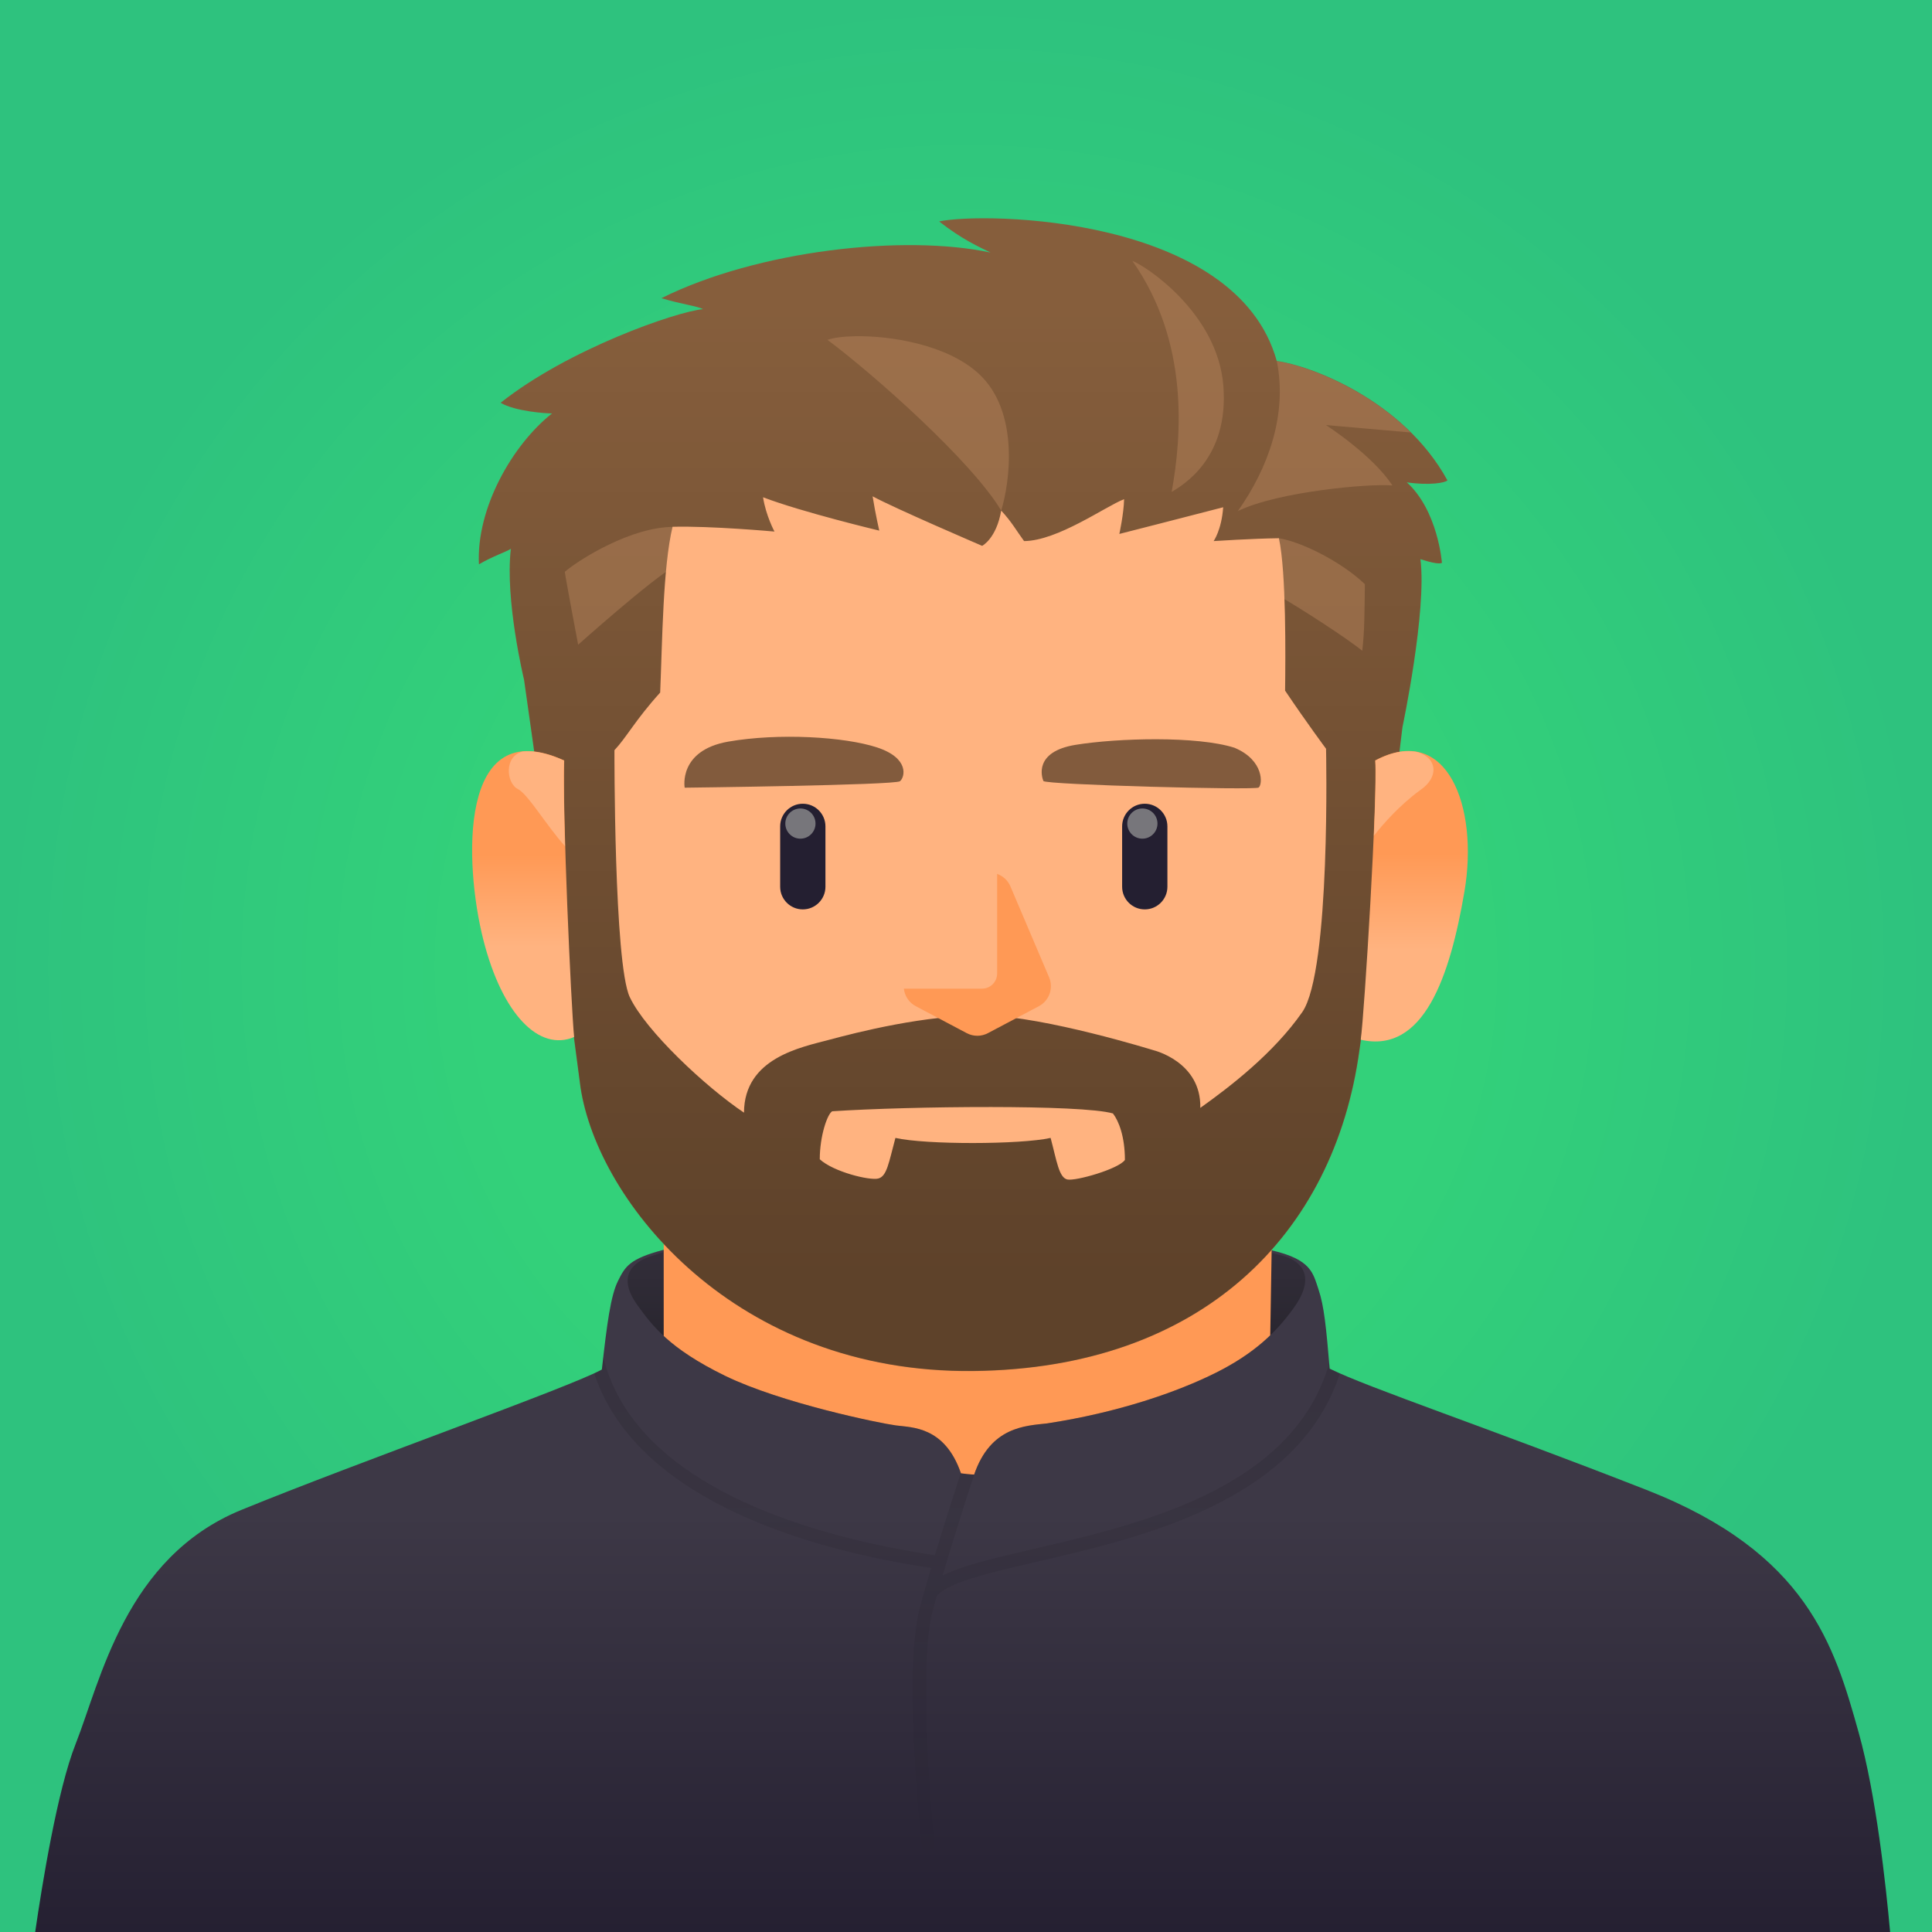
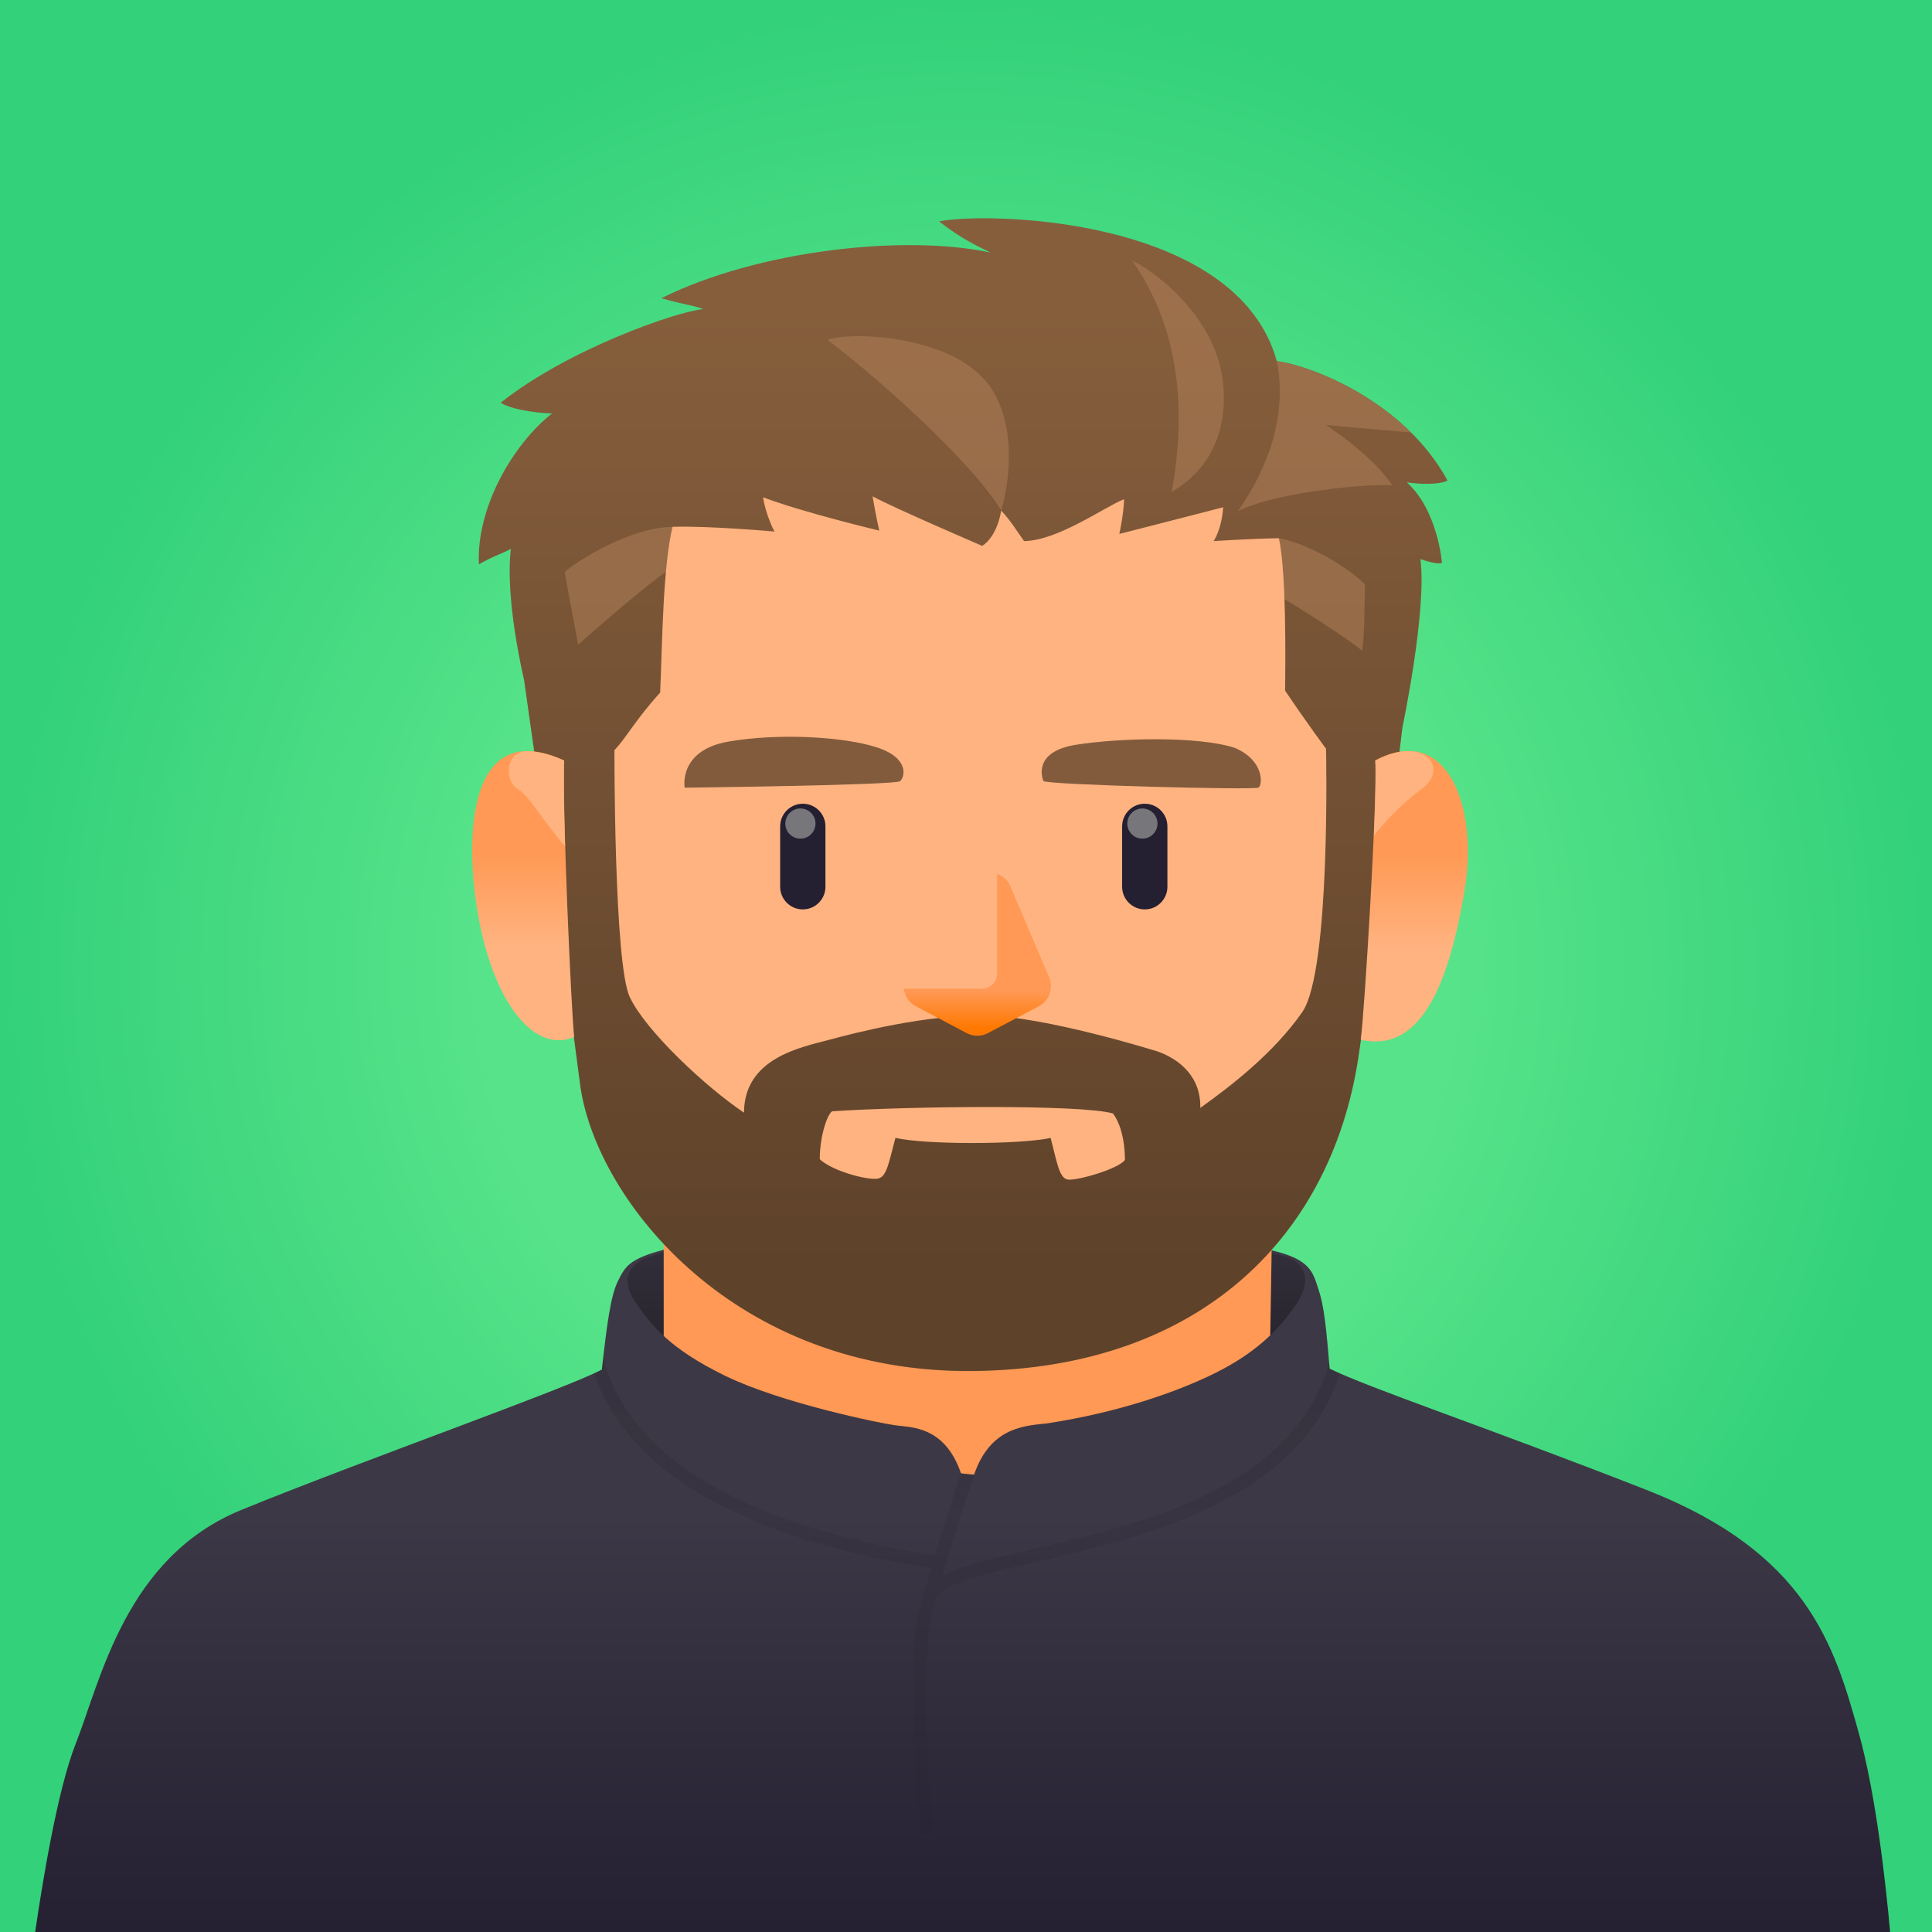
<svg xmlns="http://www.w3.org/2000/svg" xmlns:xlink="http://www.w3.org/1999/xlink" width="1024" height="1024" viewBox="0 0 270.933 270.933" version="1.1" id="svg1" xml:space="preserve">
  <defs id="defs1">
+     <linearGradient id="linearGradient5">
+       <stop style="stop-color:#ff9955;stop-opacity:1;" offset="0.75" id="stop5" />
+       <stop style="stop-color:#ff7800;stop-opacity:1;" offset="1" id="stop6" />
+     </linearGradient>
    <linearGradient id="linearGradient3">
      <stop style="stop-color:#ff9955;stop-opacity:1;" offset="0.1" id="stop3" />
      <stop style="stop-color:#ffb380;stop-opacity:1;" offset="1" id="stop4" />
    </linearGradient>
    <linearGradient id="linearGradient1">
      <stop style="stop-color:#ff9955;stop-opacity:1;" offset="0.1" id="stop1" />
      <stop style="stop-color:#ffb380;stop-opacity:1;" offset="1" id="stop2" />
    </linearGradient>
    <linearGradient id="linearGradient31">
-       <stop style="stop-color:#33d17a;stop-opacity:1;" offset="0.5" id="stop31" />
-       <stop style="stop-color:#2ec27e;stop-opacity:1;" offset="1" id="stop32" />
+       <stop style="stop-color:#57e389;stop-opacity:1;" offset="0.5" id="stop31" />
+       <stop style="stop-color:#33d17a;stop-opacity:1;" offset="1" id="stop32" />
    </linearGradient>
    <linearGradient id="linearGradient29">
      <stop style="stop-color:#000000;stop-opacity:0.1;" offset="0.251" id="stop29" />
      <stop style="stop-color:#000000;stop-opacity:0;" offset="0.9" id="stop30" />
    </linearGradient>
    <linearGradient id="linearGradient21">
      <stop style="stop-color:#3d3846;stop-opacity:1;" offset="0" id="stop21" />
      <stop style="stop-color:#241f31;stop-opacity:1;" offset="1" id="stop22" />
    </linearGradient>
    <linearGradient id="linearGradient34">
      <stop style="stop-color:#000000;stop-opacity:0;" offset="0.2" id="stop34" />
      <stop style="stop-color:#000000;stop-opacity:0.5;" offset="0.6" id="stop35" />
    </linearGradient>
    <linearGradient id="linearGradient24">
      <stop style="stop-color:#000000;stop-opacity:0;" offset="0" id="stop24" />
      <stop style="stop-color:#000000;stop-opacity:0.15;" offset="0.496" id="stop26" />
      <stop style="stop-color:#000000;stop-opacity:0.3;" offset="1" id="stop25" />
    </linearGradient>
    <linearGradient xlink:href="#linearGradient24" id="linearGradient25" x1="135.06" y1="43.555" x2="135.06" y2="179.33" gradientUnits="userSpaceOnUse" />
    <clipPath clipPathUnits="userSpaceOnUse" id="clipPath31">
      <path style="baseline-shift:baseline;display:inline;overflow:visible;opacity:1;vector-effect:none;fill:#000000;stroke-width:1;stroke-linecap:round;enable-background:accumulate;stop-color:#000000;stop-opacity:1" d="m 93.045,172.842 5.29e-4,2.745 c -0.731,0.246 -1.387,0.465 -1.861,0.618 -2.047,0.664 -4.961,2.533 -1.713,6.935 1.946,2.678 4.327,5.951 12.205,9.79 7.879,3.839 21.728,6.667 23.964,6.964 2.236,0.297 6.846,0.117 9.12,6.716 0.529,0.072 1.38,0.166 1.85,0.176 2.31,-6.744 7.214,-6.833 10.221,-7.175 10.007,-1.528 18.328,-4.426 23.721,-7.13 5.393,-2.704 8.504,-5.761 10.8,-8.966 3.483,-4.764 0.767,-6.641 -0.979,-7.258 -0.393,-0.139 -1.126,-0.329 -2.025,-0.538 l 0.043,-2.583 z" id="path32" />
    </clipPath>
    <linearGradient xlink:href="#linearGradient34" id="linearGradient35" x1="135.529" y1="143.388" x2="135.529" y2="238.675" gradientUnits="userSpaceOnUse" />
    <clipPath clipPathUnits="userSpaceOnUse" id="clipPath17">
      <path id="path19" style="fill:#000000;fill-opacity:1;stroke:none;stroke-width:1.852;stroke-linecap:round;stroke-linejoin:round" d="m 137.753,167.9 c -19.422,-0.277 -39.93,6.105 -44.708,7.37 -4.778,1.265 -5.371,2.325 -6.387,4.377 -1.016,2.052 -1.538,5.959 -2.256,12.408 -4.386,2.445 -34.314,13.037 -50.571,19.694 -16.257,6.657 -19.727,23.964 -23.23,32.826 -2.563,6.483 -4.702,19.72 -5.666,26.359 H 265.06 c -0.593,-6.588 -1.971,-19.246 -4.396,-27.916 -3.409,-12.19 -7.161,-25.23 -29.771,-34.082 -22.609,-8.852 -38.899,-14.276 -44.427,-17.002 -0.494,-5.842 -0.782,-8.789 -1.564,-11.106 -0.781,-2.317 -1.012,-4.193 -6.535,-5.481 -5.523,-1.288 -21.192,-7.169 -40.614,-7.447 z" />
    </clipPath>
    <linearGradient xlink:href="#linearGradient21" id="linearGradient22" x1="136.17" y1="212.108" x2="136.17" y2="273.581" gradientUnits="userSpaceOnUse" />
    <linearGradient xlink:href="#linearGradient29" id="linearGradient30" x1="135.472" y1="171.498" x2="135.472" y2="277.127" gradientUnits="userSpaceOnUse" />
    <radialGradient xlink:href="#linearGradient31" id="radialGradient32" cx="135.467" cy="135.467" fx="135.467" fy="135.467" r="135.162" gradientUnits="userSpaceOnUse" gradientTransform="matrix(1.002255,0,0,1.002255,-0.3055508,-0.3055508)" />
    <linearGradient xlink:href="#linearGradient1" id="linearGradient2" x1="198.334" y1="118.171" x2="198.334" y2="133.193" gradientUnits="userSpaceOnUse" />
    <linearGradient xlink:href="#linearGradient3" id="linearGradient4" x1="73.359" y1="118.452" x2="73.359" y2="132.756" gradientUnits="userSpaceOnUse" />
+     <linearGradient xlink:href="#linearGradient5" id="linearGradient6" x1="137.063" y1="123.592" x2="137.063" y2="144.211" gradientUnits="userSpaceOnUse" />
  </defs>
  <g id="layer1">
    <g id="g20" clip-path="none">
      <rect style="fill:url(#radialGradient32);stroke:none;stroke-width:0.611;stroke-linecap:round;stroke-linejoin:round;stroke-dasharray:none" id="rect30" width="270.933" height="270.933" x="0" y="0" />
      <g id="g17" clip-path="url(#clipPath17)" style="display:inline">
        <path style="baseline-shift:baseline;display:inline;overflow:visible;opacity:1;vector-effect:none;fill:url(#linearGradient22);stroke-linecap:round;stroke-linejoin:round;enable-background:accumulate;stop-color:#000000;stop-opacity:1" d="m 137.758,167.635 c -19.483,-0.278 -40.033,6.123 -44.779,7.379 -2.404,0.636 -3.78,1.224 -4.699,1.939 -0.919,0.716 -1.348,1.548 -1.857,2.576 -1.049,2.119 -1.556,6.004 -2.264,12.344 -1.089,0.596 -3.701,1.69 -7.318,3.107 -3.674,1.44 -8.332,3.201 -13.363,5.094 -10.062,3.786 -21.609,8.098 -29.744,11.43 -16.394,6.713 -19.895,24.165 -23.377,32.973 -2.589,6.55 -4.717,19.773 -5.682,26.418 a 0.265,0.265 0 0 0 0.262,0.303 H 265.061 a 0.265,0.265 0 0 0 0.264,-0.287 c -0.594,-6.595 -1.968,-19.256 -4.404,-27.965 -1.705,-6.096 -3.503,-12.441 -7.725,-18.375 -4.221,-5.934 -10.864,-11.441 -22.205,-15.881 -22.522,-8.817 -38.74,-14.234 -44.275,-16.941 -0.484,-5.706 -0.775,-8.671 -1.562,-11.006 -0.386,-1.145 -0.649,-2.247 -1.545,-3.221 -0.896,-0.974 -2.391,-1.783 -5.18,-2.434 -2.729,-0.637 -8.046,-2.433 -15.094,-4.102 -7.048,-1.669 -15.839,-3.213 -25.576,-3.352 z" id="path21" />
        <path id="path22" style="baseline-shift:baseline;display:inline;overflow:visible;vector-effect:none;fill:url(#linearGradient30);stroke-linecap:round;stroke-linejoin:round;enable-background:accumulate;stop-color:#000000" d="m 83.622,189.109 a 0.926,0.926 0 0 0 -0.241,0.022 0.926,0.926 0 0 0 -0.701,1.107 c 2.291,10.192 10.421,17.057 19.936,21.638 9.177,4.419 19.712,6.774 27.954,8.011 -0.55,1.861 -1.082,3.725 -1.554,5.476 -1.25,4.638 -1.148,12.849 -0.798,20.039 0.35,7.19 0.994,13.285 0.994,13.285 a 0.926,0.926 0 0 0 1.018,0.824 0.926,0.926 0 0 0 0.824,-1.018 c 0,0 -0.64,-6.051 -0.987,-13.182 -0.347,-7.13 -0.355,-15.412 0.738,-19.467 0.178,-0.661 0.365,-1.34 0.559,-2.028 a 0.926,0.926 0 0 0 0.023,-0.026 c 0.495,-0.601 1.653,-1.295 3.324,-1.922 1.671,-0.627 3.834,-1.217 6.314,-1.822 4.96,-1.211 11.195,-2.49 17.519,-4.409 12.649,-3.837 25.831,-10.31 29.707,-24.181 a 0.926,0.926 0 0 0 -0.643,-1.141 0.926,0.926 0 0 0 -1.141,0.642 c -3.623,12.965 -16.022,19.135 -28.461,22.908 -6.219,1.887 -12.407,3.157 -17.422,4.381 -2.508,0.612 -4.722,1.212 -6.525,1.889 -0.681,0.256 -1.306,0.518 -1.869,0.804 2.215,-7.547 4.797,-15.279 4.797,-15.279 a 0.926,0.926 0 0 0 -0.584,-1.169 0.926,0.926 0 0 0 -1.172,0.584 c 0,0 -2.086,6.241 -4.128,13.019 -8.168,-1.21 -18.683,-3.552 -27.687,-7.887 -9.236,-4.447 -16.808,-10.926 -18.932,-20.377 a 0.926,0.926 0 0 0 -0.865,-0.722 z" />
      </g>
      <g id="g28" style="display:inline" clip-path="url(#clipPath31)">
        <path style="baseline-shift:baseline;display:inline;overflow:visible;opacity:1;vector-effect:none;fill:url(#linearGradient35);stroke-linecap:round;enable-background:accumulate;stop-color:#000000;stop-opacity:1" d="m 93.945,175.143 -0.078,0.027 c -1.065,0.36 -2.069,0.696 -2.723,0.908 -1.041,0.337 -2.315,0.98 -2.92,2.131 -0.605,1.151 -0.5,2.786 1.141,5.01 1.946,2.678 4.359,5.983 12.254,9.83 3.955,1.927 9.392,3.593 14.123,4.818 4.731,1.225 8.746,2.007 9.883,2.158 1.133,0.151 2.819,0.18 4.506,0.982 1.687,0.803 3.378,2.371 4.506,5.645 l 0.027,0.078 0.08,0.01 c 0.533,0.073 1.381,0.167 1.865,0.178 l 0.098,0.002 0.031,-0.09 c 1.146,-3.345 2.919,-5.018 4.781,-5.912 1.862,-0.894 3.818,-1.004 5.328,-1.176 h 0.004 0.002 c 10.021,-1.53 18.352,-4.431 23.76,-7.143 5.409,-2.712 8.543,-5.787 10.848,-9.006 v -0.002 c 1.755,-2.401 1.971,-4.116 1.488,-5.311 -0.483,-1.195 -1.637,-1.835 -2.529,-2.15 -0.46,-0.163 -1.341,-0.383 -2.408,-0.627 l -0.076,-0.018 -0.051,0.059 c -9.197,10.136 -23.088,16.366 -41.369,16.566 -16.684,0.182 -29.814,-5.736 -39.082,-13.697 -1.209,-1.039 -2.353,-2.114 -3.43,-3.213 z" id="path34" />
        <path style="display:inline;fill:#ff9955;fill-opacity:1;stroke:none;stroke-width:0.053;stroke-linecap:round" d="m 93.081,208.799 -0.009,-35.93 85.293,0.292 -0.56,34.011 z" id="path18" />
      </g>
      <g id="g3" style="display:inline">
        <g id="g7">
          <path style="display:inline;fill:#865e3c;fill-opacity:1;stroke:none;stroke-width:3.175;stroke-linecap:round;stroke-linejoin:round;stroke-dasharray:none;stroke-opacity:1;paint-order:normal" d="m 81.403,152.505 c 2.427,16.024 21.668,40.132 55.113,39.766 31.958,-0.349 50.589,-19.114 54.131,-44.993 3.413,-23.367 6.03,-45.301 6.03,-45.301 0,0 3.44,-16.272 2.521,-23.56 2.733,0.905 3.013,0.5 3.013,0.5 0,0 -0.55,-7.307 -4.92,-11.274 3.171,0.465 5.413,0.06 5.69,-0.281 -6.215,-11.322 -19.332,-16.134 -23.934,-16.733 -5.634,-20.375 -41.045,-20.935 -47.35,-19.575 3.318,2.586 5.547,3.533 7.216,4.365 -12.103,-2.596 -32.668,-0.324 -46.162,6.396 2.614,0.801 5.024,1.101 5.842,1.537 -3.69,0.334 -18.862,5.568 -28.391,13.13 1.99,1.201 6.382,1.506 7.208,1.495 -5.566,4.405 -10.645,13.306 -10.25,21.166 1.969,-1.156 3.789,-1.731 4.479,-2.175 -0.854,7.183 1.845,18.346 1.845,18.346 0,0 5.997,42.153 7.918,57.189 z" id="path16" />
          <path id="path23" style="display:inline;fill:url(#linearGradient25);stroke:none;stroke-width:3.175;stroke-linecap:round;stroke-linejoin:round;stroke-dasharray:none;stroke-opacity:1;paint-order:normal" d="m 135.314,30.695 c -1.552,0.074 -2.753,0.212 -3.541,0.377 3.274,2.541 5.488,3.494 7.146,4.32 h 5.2e-4 5.2e-4 5.1e-4 5.2e-4 c 2.5e-4,1.13e-4 7.8e-4,3.71e-4 0.001,5.17e-4 0.001,6.8e-4 0.003,0.002 0.004,0.003 2.5e-4,1.43e-4 0.001,4.08e-4 0.002,5.17e-4 l -0.018,0.049 c -0.002,-4e-4 -0.004,-0.002 -0.006,-0.002 -12.075,-2.588 -32.583,-0.323 -46.069,6.367 1.277,0.387 2.507,0.66 3.518,0.885 1.025,0.228 1.822,0.411 2.241,0.631 0.003,0.001 0.011,0.003 0.013,0.004 l 0.078,0.041 -0.088,0.008 c -1.836,0.166 -6.554,1.559 -11.998,3.854 -5.428,2.288 -11.578,5.478 -16.334,9.242 0.991,0.584 2.551,0.961 3.983,1.183 1.448,0.225 2.755,0.298 3.164,0.293 h 0.078 l -0.063,0.049 c -5.549,4.391 -10.61,13.262 -10.237,21.099 0.969,-0.565 1.905,-0.996 2.68,-1.334 0.788,-0.344 1.415,-0.599 1.756,-0.818 l 0.047,-0.029 -0.008,0.055 c -0.853,7.174 1.846,18.336 1.846,18.336 v 0.002 0.002 c 0,0 5.997,42.152 7.918,57.189 1.213,8.004 6.627,18.032 15.916,26.012 9.29,7.98 22.454,13.913 39.17,13.73 31.948,-0.349 50.565,-19.102 54.106,-44.97 3.413,-23.367 6.031,-45.299 6.031,-45.299 v -0.002 c 0,0 0.859,-4.068 1.604,-9.046 0.745,-4.978 1.376,-10.868 0.918,-14.506 l -0.006,-0.041 0.039,0.013 c 1.365,0.452 2.118,0.576 2.525,0.588 0.204,0.006 0.32,-0.017 0.385,-0.039 0.032,-0.011 0.052,-0.022 0.062,-0.029 9.9e-4,-7e-4 0.002,-0.001 0.002,-0.002 l 5.2e-4,-5.17e-4 v -5.17e-4 h 5.2e-4 v -5.16e-4 c 1.4e-4,-1.32e-4 7.8e-4,-3.42e-4 0.001,-5.17e-4 -0.002,-0.02 -0.556,-7.295 -4.908,-11.246 l -0.065,-0.056 0.086,0.011 c 1.584,0.232 2.935,0.248 3.924,0.162 0.495,-0.043 0.899,-0.112 1.195,-0.19 0.288,-0.076 0.466,-0.164 0.531,-0.236 -3.105,-5.644 -7.926,-9.668 -12.549,-12.355 -4.628,-2.691 -9.057,-4.043 -11.352,-4.342 l -0.018,-0.002 -0.006,-0.018 c -2.813,-10.174 -13.063,-15.404 -23.404,-17.92 -5.17,-1.258 -10.361,-1.836 -14.654,-2.016 -2.146,-0.09 -4.068,-0.081 -5.65,-0.006 z" />
          <path id="path17" style="display:inline;fill:#b5835a;fill-opacity:0.5;stroke:none;stroke-width:3.175;stroke-linecap:round;stroke-linejoin:round;stroke-dasharray:none;stroke-opacity:1;paint-order:normal" d="m 158.798,36.588 c 8.015,11.399 6.909,24.657 5.51,32.394 1.491,-0.917 8.054,-4.621 7.248,-14.882 -0.806,-10.261 -10.998,-16.879 -12.758,-17.512 z m -38.872,10.563 c -1.686,0.031 -3.059,0.217 -3.884,0.51 6.574,4.896 20.305,17.111 24.362,23.944 1.168,-3.815 2.656,-13.861 -3.174,-19.219 -4.373,-4.019 -12.247,-5.326 -17.304,-5.234 z m 59.13,3.509 c 1.471,7.342 -1.101,14.859 -5.47,21.011 5.682,-2.761 18.575,-3.89 21.673,-3.593 -2.803,-4.297 -9.321,-8.471 -9.321,-8.471 0,0 9.243,0.803 11.89,1.041 -6.591,-6.532 -15.197,-9.511 -18.772,-9.988 z M 94.48,73.889 c -5.906,-0.022 -13.184,4.521 -15.276,6.296 0.107,0.909 1.872,10.228 1.872,10.228 0,0 10.336,-9.236 13.579,-11.038 2.913,-0.479 2.904,-3.474 -0.175,-5.486 z m 84.859,1.596 c -1.85,0.286 -0.928,7.735 0.554,8.404 2.301,1.315 8.92,5.547 11.143,7.375 0.329,-2.779 0.315,-5.495 0.365,-9.343 -3.31,-3.18 -9.005,-5.988 -12.063,-6.436 z" />
        </g>
        <g id="g16">
          <g id="g14">
            <path style="display:inline;fill:url(#linearGradient2);stroke:none;stroke-width:0.053;stroke-linecap:round" d="m 192.848,106.639 c 10.074,-5.356 14.548,6.461 12.518,18.384 -2.03,11.922 -5.706,22.805 -14.543,20.784 0.531,-3.891 2.373,-33.94 2.025,-39.167 z" id="path1" />
            <path id="path8" style="display:inline;fill:#ffb380;fill-opacity:1;stroke:none;stroke-width:0.053;stroke-linecap:round" d="m 197.158,105.347 c -0.259,0.013 -0.523,0.039 -0.793,0.081 -1.075,0.165 -2.239,0.567 -3.49,1.23 0.108,1.637 0.004,5.661 -0.206,10.548 1.246,-1.615 3.606,-4.29 6.472,-6.387 2.726,-1.842 2.405,-4.53 -0.384,-5.359 -3.3e-4,-6e-5 -7e-4,7e-5 -0.001,0 -0.506,-0.1 -1.039,-0.139 -1.598,-0.112 z" />
          </g>
          <g id="g30">
            <path style="display:inline;fill:url(#linearGradient4);stroke:none;stroke-width:0.053;stroke-linecap:round;stroke-linejoin:miter;stroke-dasharray:none;stroke-opacity:1;paint-order:normal" d="m 80.511,145.429 c -0.438,-4.576 -1.656,-31.627 -1.389,-38.787 -14.956,-6.816 -14.011,14.589 -11.352,25.112 2.659,10.523 7.848,15.756 12.742,13.674 z" id="path26" />
            <path id="path27" style="display:inline;fill:#ffb380;fill-opacity:1;stroke:none;stroke-width:0.053;stroke-linecap:round;stroke-linejoin:miter;stroke-dasharray:none;stroke-opacity:1;paint-order:normal" d="m 74.231,105.359 c -0.298,-0.01 -0.586,-0.003 -0.865,0.019 -2.724,0.596 -2.401,4.457 -0.728,5.28 1.417,0.729 3.946,5.054 6.596,8.008 -0.152,-5.143 -0.225,-9.645 -0.138,-12.006 -1.86,-0.846 -3.474,-1.254 -4.865,-1.301 z" />
          </g>
        </g>
        <path id="path4" style="display:inline;fill:#ffb380;fill-opacity:1;stroke:none;stroke-width:0px;stroke-linecap:round;stroke-linejoin:round" d="m 122.369,69.6 c 0.428,2.65 0.935,4.81 0.935,4.81 0,0 -10.819,-2.583 -16.298,-4.676 0.399,2.583 1.603,4.809 1.603,4.809 0,0 -8.999,-0.817 -14.294,-0.668 -1.354,5.626 -1.433,16.088 -1.736,23.245 -3.509,3.884 -4.68,6.238 -6.413,8.082 0,0 -0.074,29.904 2.149,34.625 2.223,4.721 10.655,12.617 16.02,16.206 0.021,-7.681 8.045,-9.174 11.889,-10.204 3.844,-1.03 13.638,-3.561 21.976,-3.422 8.338,0.139 23.578,4.876 23.578,4.876 0,0 6.691,1.594 6.546,8.082 4.14,-2.949 10.259,-7.638 14.294,-13.426 4.035,-5.788 3.34,-36.938 3.34,-36.938 0,0 -2.728,-3.667 -5.744,-8.149 0.056,-4.682 0.175,-16.606 -0.868,-21.374 -3.648,0.041 -9.151,0.4 -9.151,0.4 0,0 1.117,-1.58 1.336,-4.742 -4.256,1.113 -14.561,3.741 -14.561,3.741 0,0 0.621,-2.821 0.668,-4.876 -2.625,1.017 -9.318,5.84 -14.027,5.878 -1.101,-1.499 -1.718,-2.673 -3.207,-4.275 -0.687,3.942 -2.672,4.943 -2.672,4.943 0,0 -12.251,-5.255 -15.363,-6.947 z m 16.458,85.644 c -7.934,-0.007 -16.68,0.235 -22.119,0.595 -0.676,0.365 -1.748,3.45 -1.748,6.73 1.921,1.768 7.015,3.02 8.214,2.697 1.199,-0.323 1.454,-2.182 2.395,-5.691 4.279,0.973 17.533,0.938 21.763,0 0.855,3.19 1.163,5.605 2.371,5.833 1.208,0.228 7.175,-1.478 8.049,-2.745 1.1e-4,-3.253 -0.858,-5.453 -1.677,-6.518 -2.192,-0.639 -9.315,-0.895 -17.249,-0.902 z" />
-         <path id="path7" style="baseline-shift:baseline;display:inline;overflow:visible;vector-effect:none;fill:#ff9955;fill-opacity:1;stroke-linecap:round;stroke-linejoin:round;enable-background:accumulate;stop-color:#000000" d="M 139.832,122.552 V 136.525 c 0,1.173 -0.944,2.117 -2.117,2.117 H 126.754 c 0.111,1.011 0.706,1.951 1.672,2.462 l 7.145,3.779 c 0.929,0.491 2.04,0.491 2.968,0 l 7.143,-3.779 c 1.458,-0.771 2.083,-2.531 1.438,-4.049 l -5.424,-12.752 c -0.362,-0.852 -1.054,-1.464 -1.863,-1.751 z" />
+         <path id="path7" style="baseline-shift:baseline;display:inline;overflow:visible;vector-effect:none;fill:url(#linearGradient6);stroke-linecap:round;stroke-linejoin:round;enable-background:accumulate;stop-color:#000000" d="M 139.832,122.552 V 136.525 c 0,1.173 -0.944,2.117 -2.117,2.117 H 126.754 c 0.111,1.011 0.706,1.951 1.672,2.462 l 7.145,3.779 c 0.929,0.491 2.04,0.491 2.968,0 l 7.143,-3.779 c 1.458,-0.771 2.083,-2.531 1.438,-4.049 l -5.424,-12.752 c -0.362,-0.852 -1.054,-1.464 -1.863,-1.751 z" />
        <g id="g10" transform="translate(0,-0.3968796)">
          <g id="g1" transform="matrix(2.666667,0,0,2.666667,-200.5321,-240.3739)" style="display:inline">
            <rect ry="1.191" rx="1.191" y="132.556" x="134.21" height="5.556" width="2.381" id="rect7288-8" style="display:inline;vector-effect:none;fill:#241f31;fill-opacity:1;stroke:none;stroke-width:0.075px;stroke-linecap:butt;stroke-linejoin:miter;stroke-miterlimit:4;stroke-dasharray:none;stroke-dashoffset:0;stroke-opacity:1;marker:none;marker-start:none;marker-mid:none;marker-end:none;paint-order:normal;enable-background:new" />
            <circle style="color:#000000;display:inline;overflow:visible;visibility:visible;fill:#77767b;fill-opacity:1;fill-rule:nonzero;stroke:none;stroke-width:2.843;marker:none;enable-background:new" id="circle7290" cx="135.275" cy="-133.599" transform="scale(1,-1)" r="0.794" />
          </g>
          <g id="g2" transform="matrix(2.666667,0,0,2.666667,-248.4879,-240.3739)" style="display:inline">
            <rect ry="1.191" rx="1.191" y="132.556" x="134.21" height="5.556" width="2.381" id="rect2" style="display:inline;vector-effect:none;fill:#241f31;fill-opacity:1;stroke:none;stroke-width:0.075px;stroke-linecap:butt;stroke-linejoin:miter;stroke-miterlimit:4;stroke-dasharray:none;stroke-dashoffset:0;stroke-opacity:1;marker:none;marker-start:none;marker-mid:none;marker-end:none;paint-order:normal;enable-background:new" />
            <circle style="color:#000000;display:inline;overflow:visible;visibility:visible;fill:#77767b;fill-opacity:1;fill-rule:nonzero;stroke:none;stroke-width:2.843;marker:none;enable-background:new" id="circle2" cx="135.275" cy="-133.599" transform="scale(1,-1)" r="0.794" />
          </g>
        </g>
        <g id="g15" transform="translate(0,-1.266532)">
          <path style="fill:#63452c;fill-opacity:0.8;stroke:none;stroke-width:3.136;stroke-linecap:round;stroke-linejoin:round;stroke-dasharray:none;stroke-opacity:1;paint-order:normal" d="m 146.322,110.791 c -0.229,-0.522 -1.383,-4.114 4.501,-5.071 5.883,-0.957 17.059,-1.271 22.294,0.408 4.188,1.747 3.952,5.194 3.384,5.582 -0.568,0.388 -29.949,-0.397 -30.178,-0.919 z" id="path15" />
          <path style="fill:#63452c;fill-opacity:0.8;stroke:none;stroke-width:3.049;stroke-linecap:round;stroke-linejoin:round;stroke-dasharray:none;stroke-opacity:1;paint-order:normal" d="m 96.015,111.73 c 0,0 -0.943,-5.229 6.118,-6.463 7.061,-1.234 16.293,-0.689 20.871,0.819 4.578,1.508 3.885,4.175 3.207,4.733 -0.678,0.558 -30.196,0.91 -30.196,0.91 z" id="path14" />
        </g>
      </g>
    </g>
  </g>
</svg>
